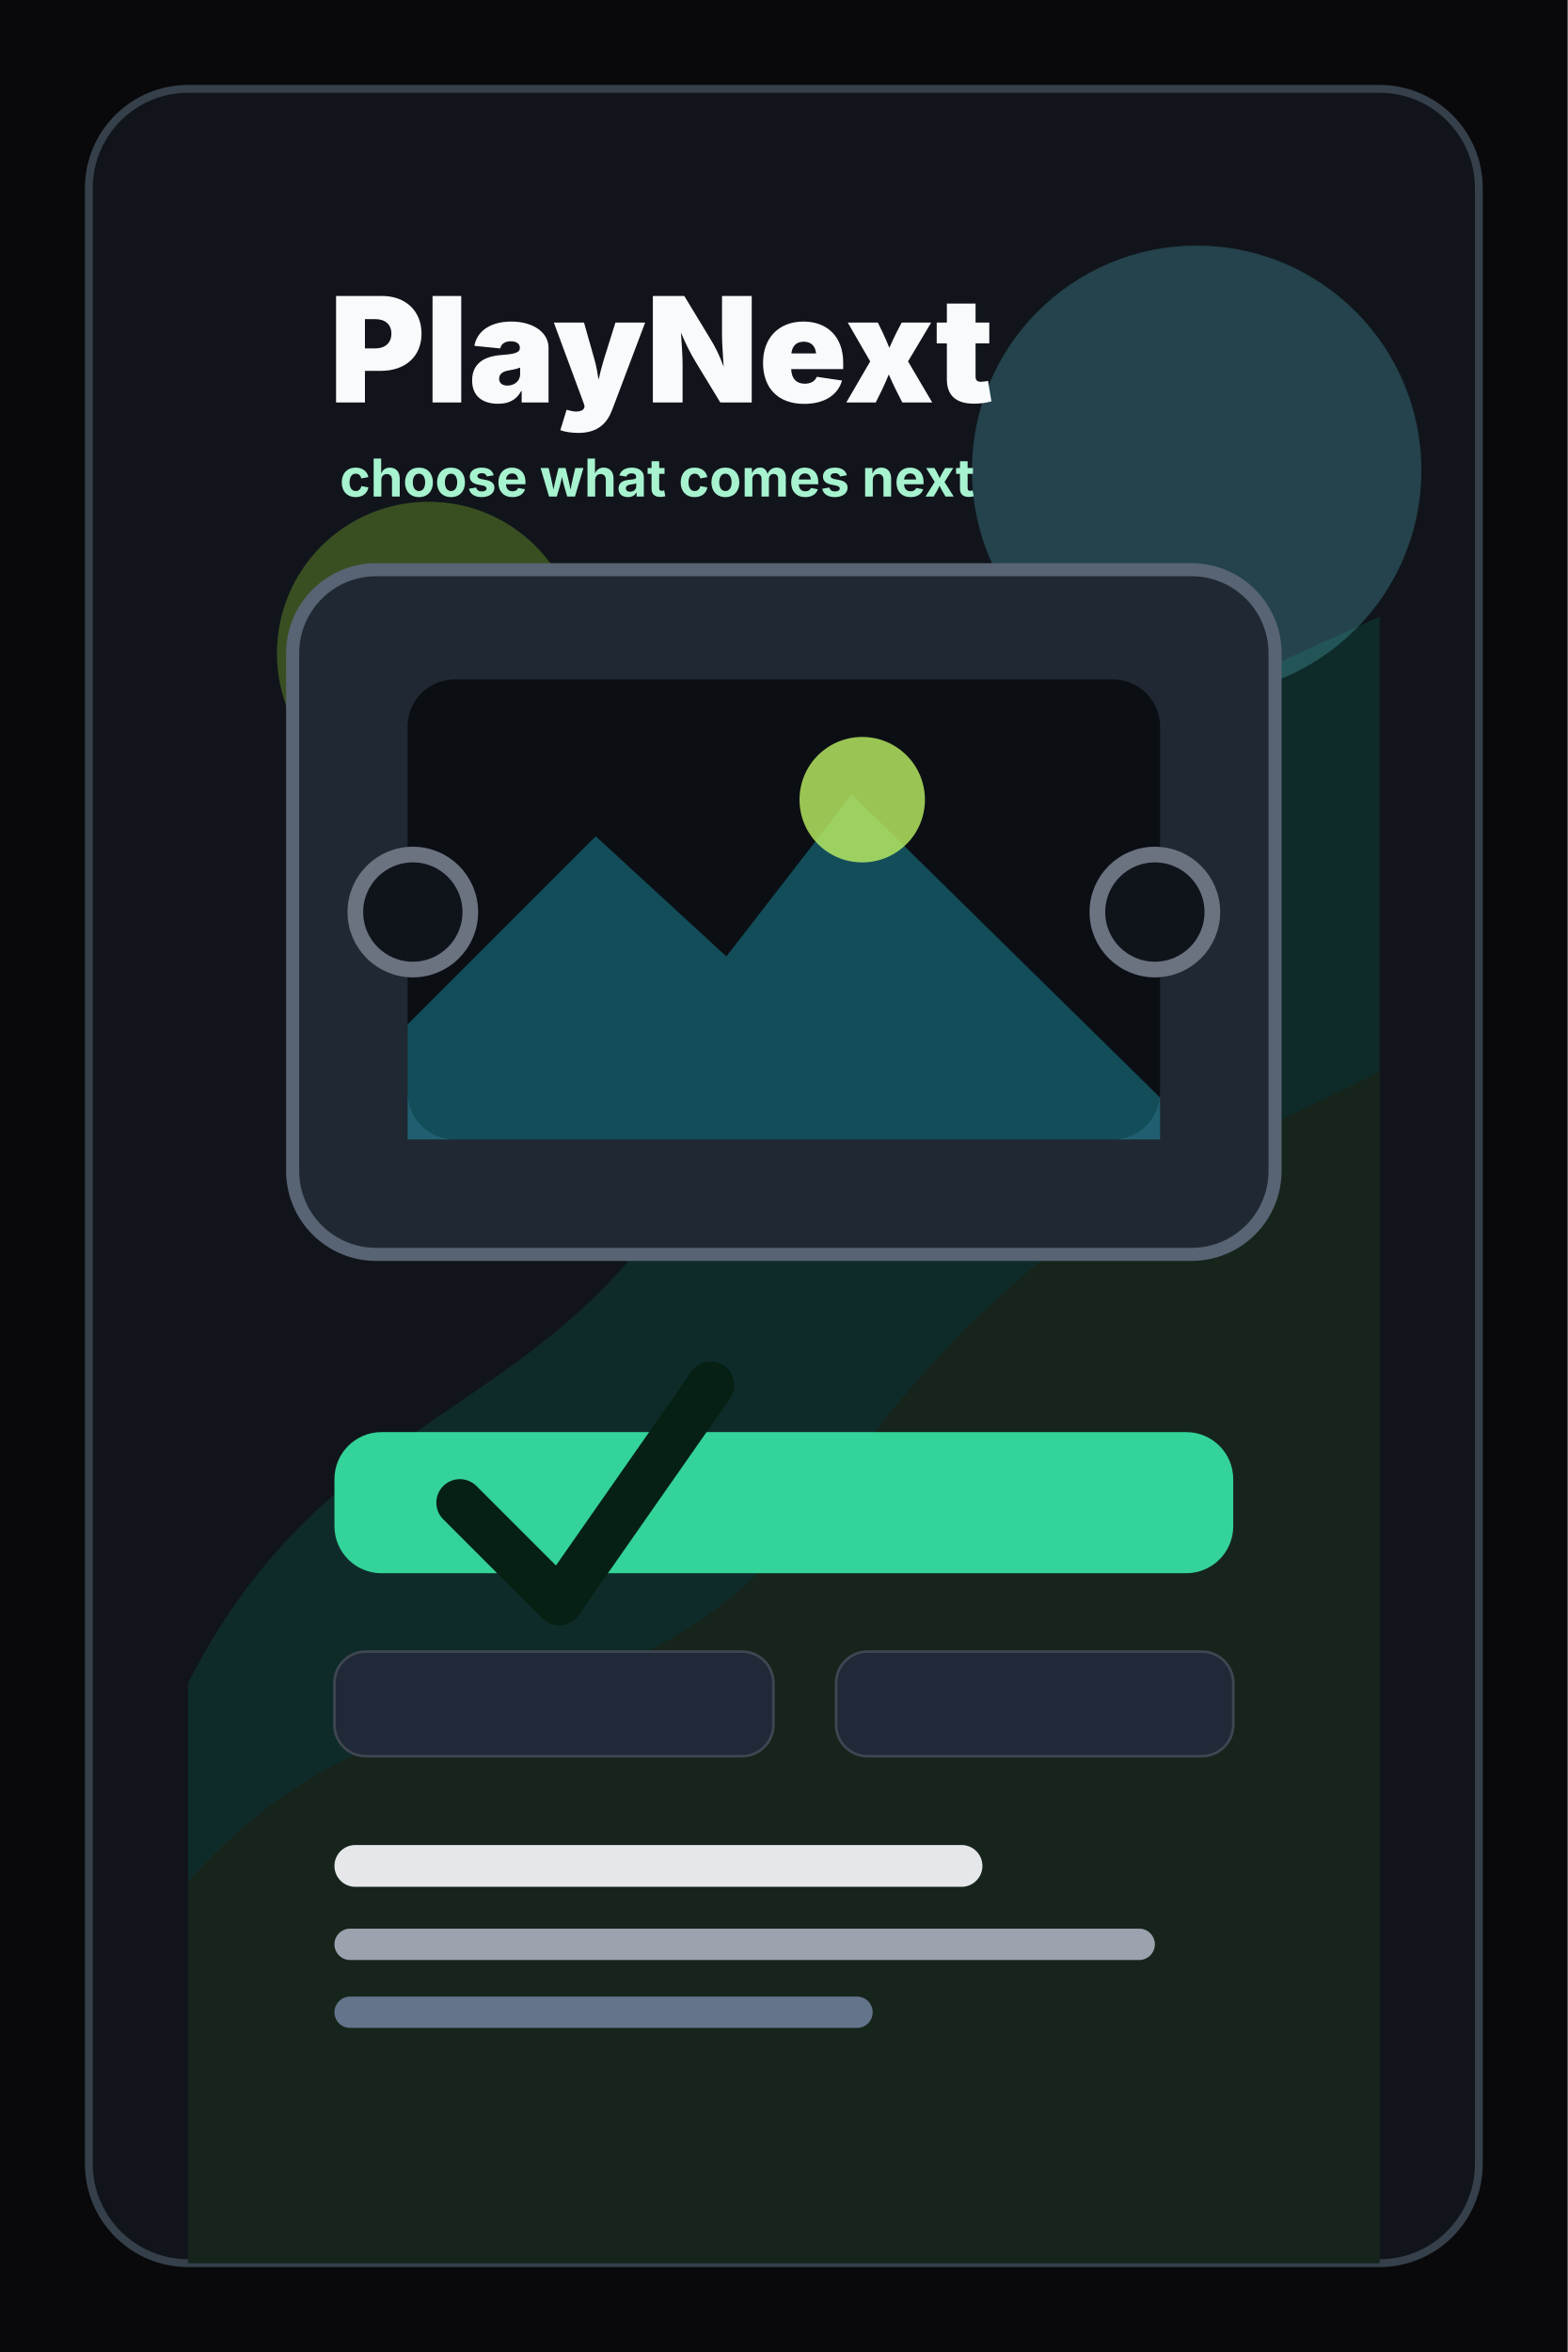
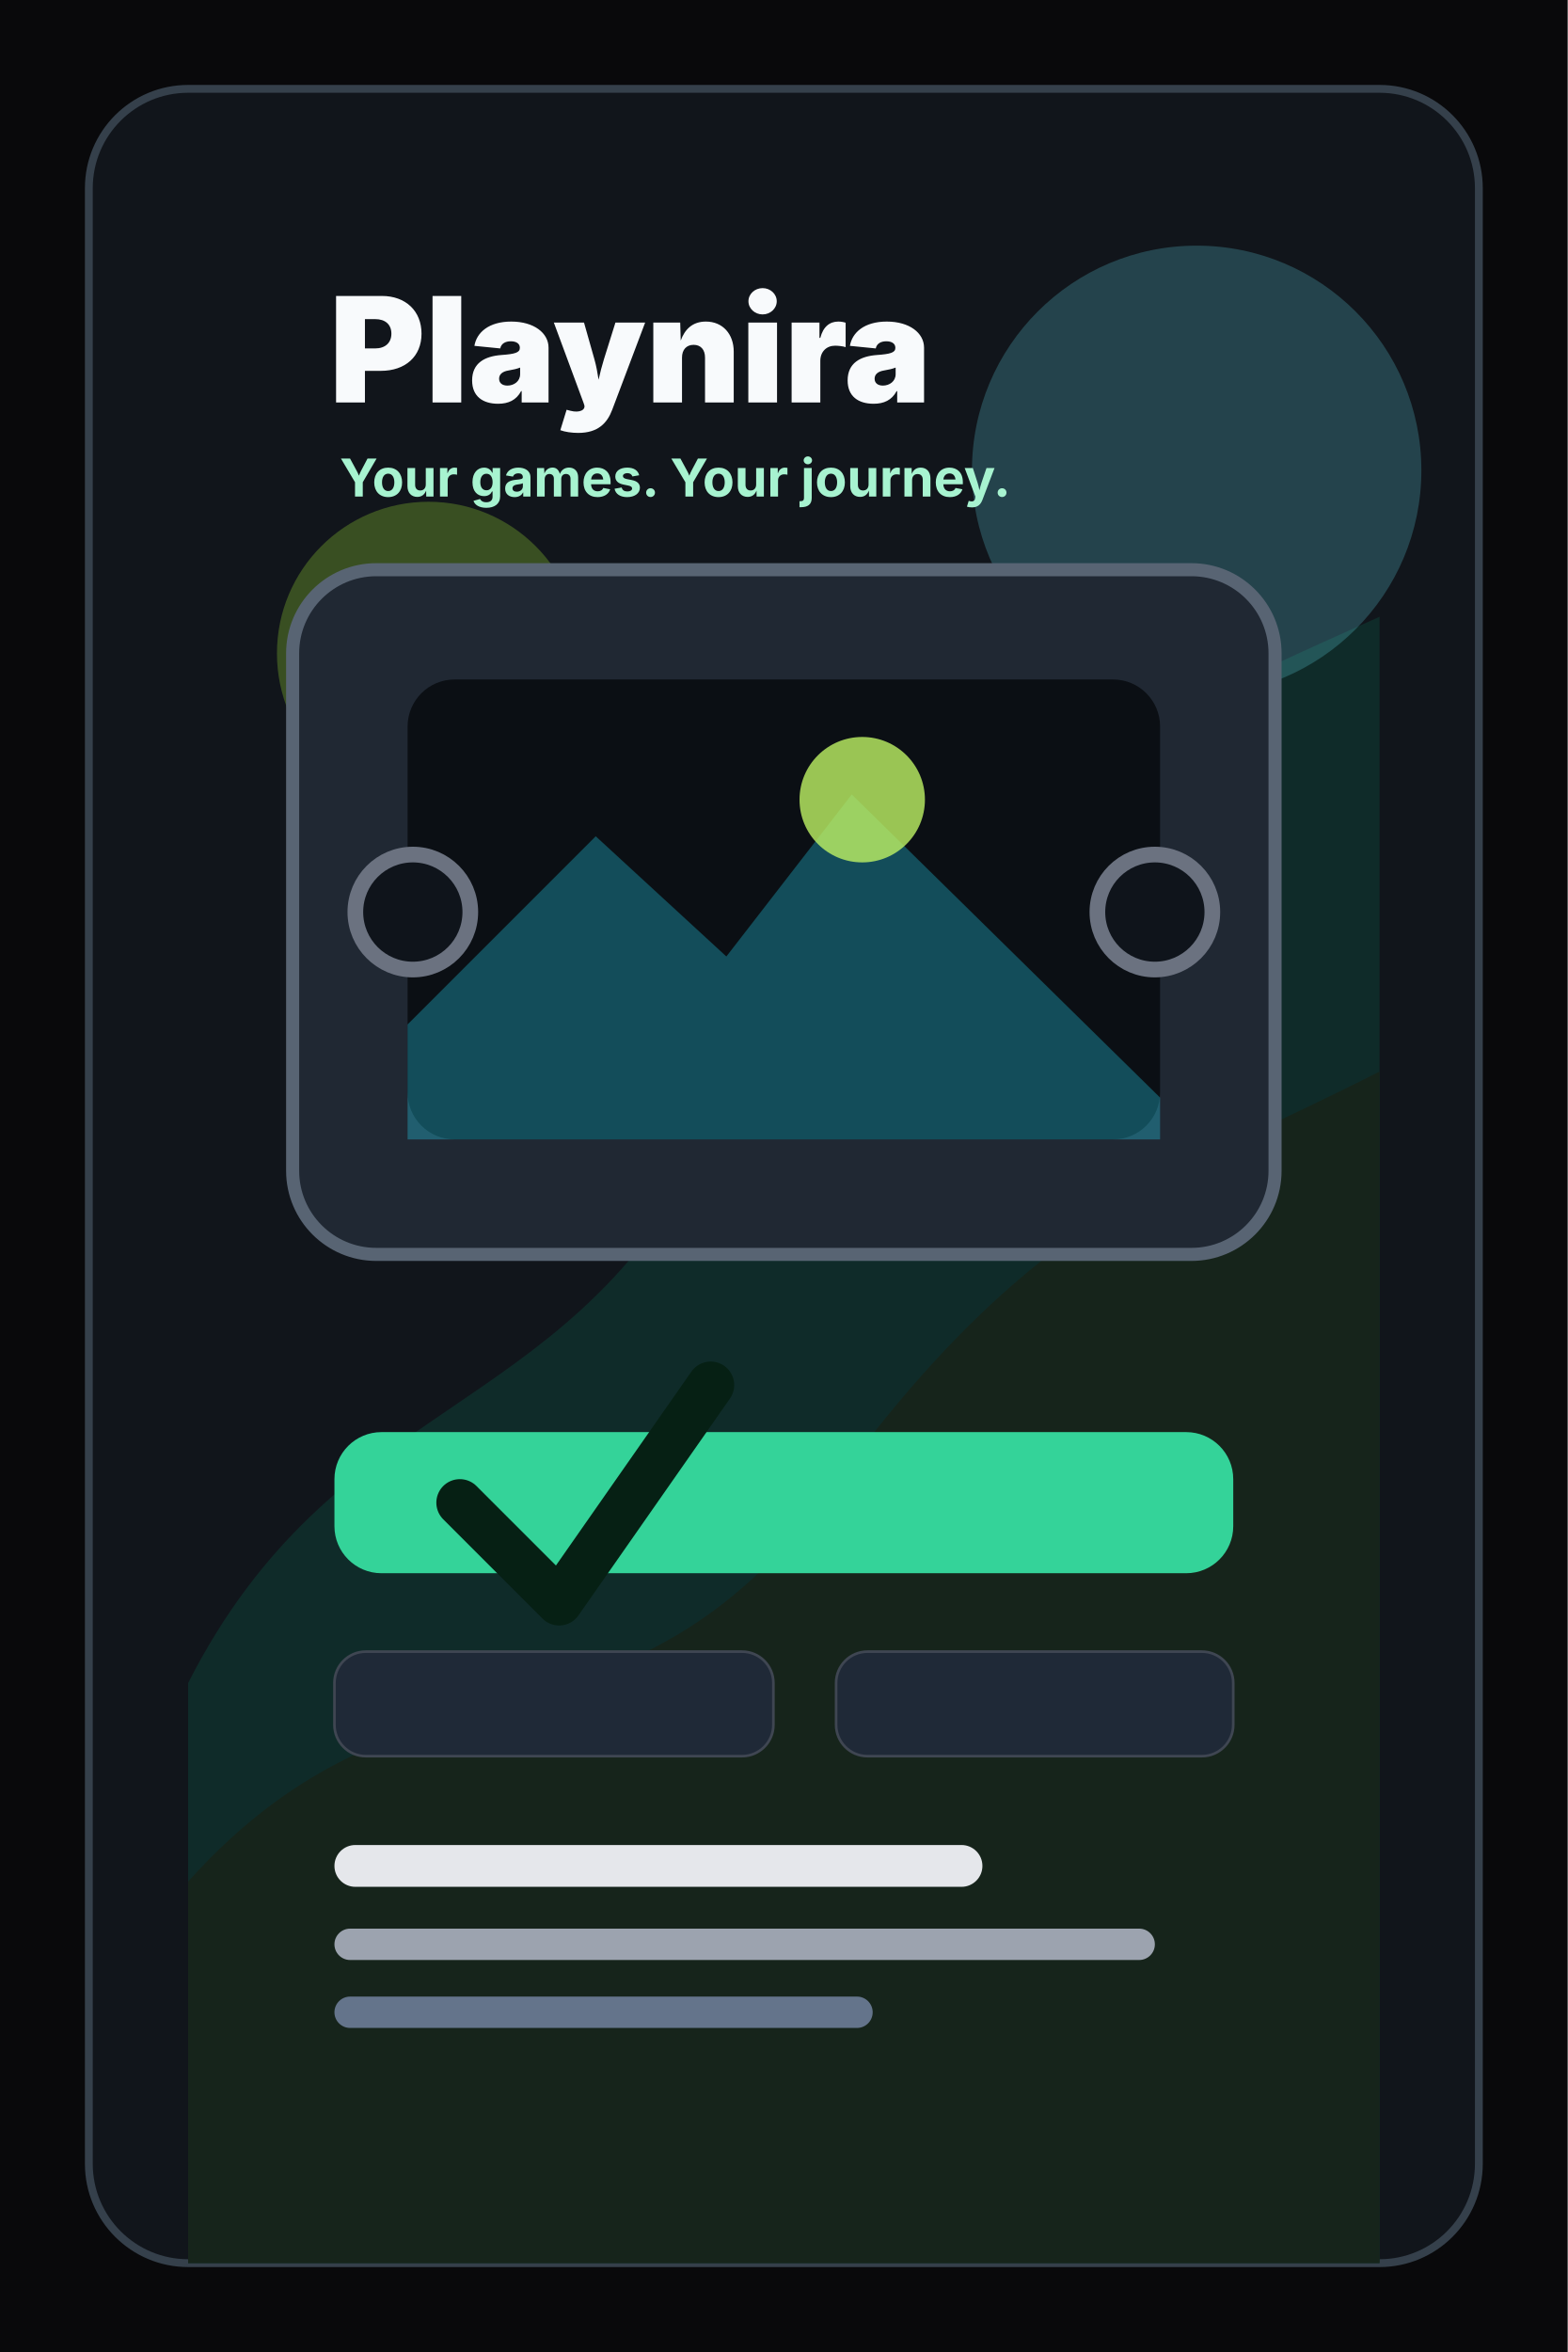
<svg xmlns="http://www.w3.org/2000/svg" width="600" height="900" viewBox="0 0 600 900" fill="none" role="img" aria-labelledby="title desc">
  <rect width="600" height="900" fill="#09090b" />
  <rect x="34" y="34" width="532" height="832" rx="38" fill="#11151b" stroke="#35404b" stroke-width="3" />
  <path d="M72 644C128 534 214 544 268 442C328 328 412 288 528 236V866H72V644Z" fill="#0f2b29" />
  <path d="M72 720C158 624 238 680 318 570C396 462 454 448 528 410V866H72V720Z" fill="#16241b" />
  <circle cx="458" cy="180" r="86" fill="#67e8f9" opacity=".22" />
  <circle cx="164" cy="250" r="58" fill="#a3e635" opacity=".28" />
  <rect x="112" y="218" width="376" height="262" rx="32" fill="#202833" stroke="#586473" stroke-width="5" />
  <rect x="156" y="260" width="288" height="176" rx="18" fill="#0b0f14" />
  <path d="M156 392L228 320L278 366L326 304L444 420V436H156V392Z" fill="#22d3ee" opacity=".32" />
  <circle cx="330" cy="306" r="24" fill="#bef264" opacity=".8" />
  <circle cx="158" cy="349" r="22" fill="#0f141b" stroke="#6b7280" stroke-width="6" />
  <circle cx="442" cy="349" r="22" fill="#0f141b" stroke="#6b7280" stroke-width="6" />
  <rect x="128" y="548" width="344" height="54" rx="18" fill="#34d399" />
  <path d="M176 575L214 613L272 530" stroke="#062014" stroke-width="18" stroke-linecap="round" stroke-linejoin="round" />
  <rect x="128" y="632" width="168" height="40" rx="12" fill="#1f2937" stroke="#3f4652" />
  <rect x="320" y="632" width="152" height="40" rx="12" fill="#1f2937" stroke="#3f4652" />
  <rect x="128" y="706" width="248" height="16" rx="8" fill="#e5e7eb" />
  <rect x="128" y="738" width="314" height="12" rx="6" fill="#9ca3af" />
  <rect x="128" y="764" width="206" height="12" rx="6" fill="#64748b" />
-   <text x="126" y="154" fill="#f8fafc" font-family="Inter, Arial, sans-serif" font-size="56" font-weight="900">PlayNext</text>
-   <text x="130" y="190" fill="#a7f3d0" font-family="Inter, Arial, sans-serif" font-size="20" font-weight="700">choose what comes next</text>
+   <text x="126" y="154" fill="#f8fafc" font-family="Inter, Arial, sans-serif" font-size="56" font-weight="900">Playnira</text>
+   <text x="130" y="190" fill="#a7f3d0" font-family="Inter, Arial, sans-serif" font-size="20" font-weight="700">Your games. Your journey.</text>
</svg>
